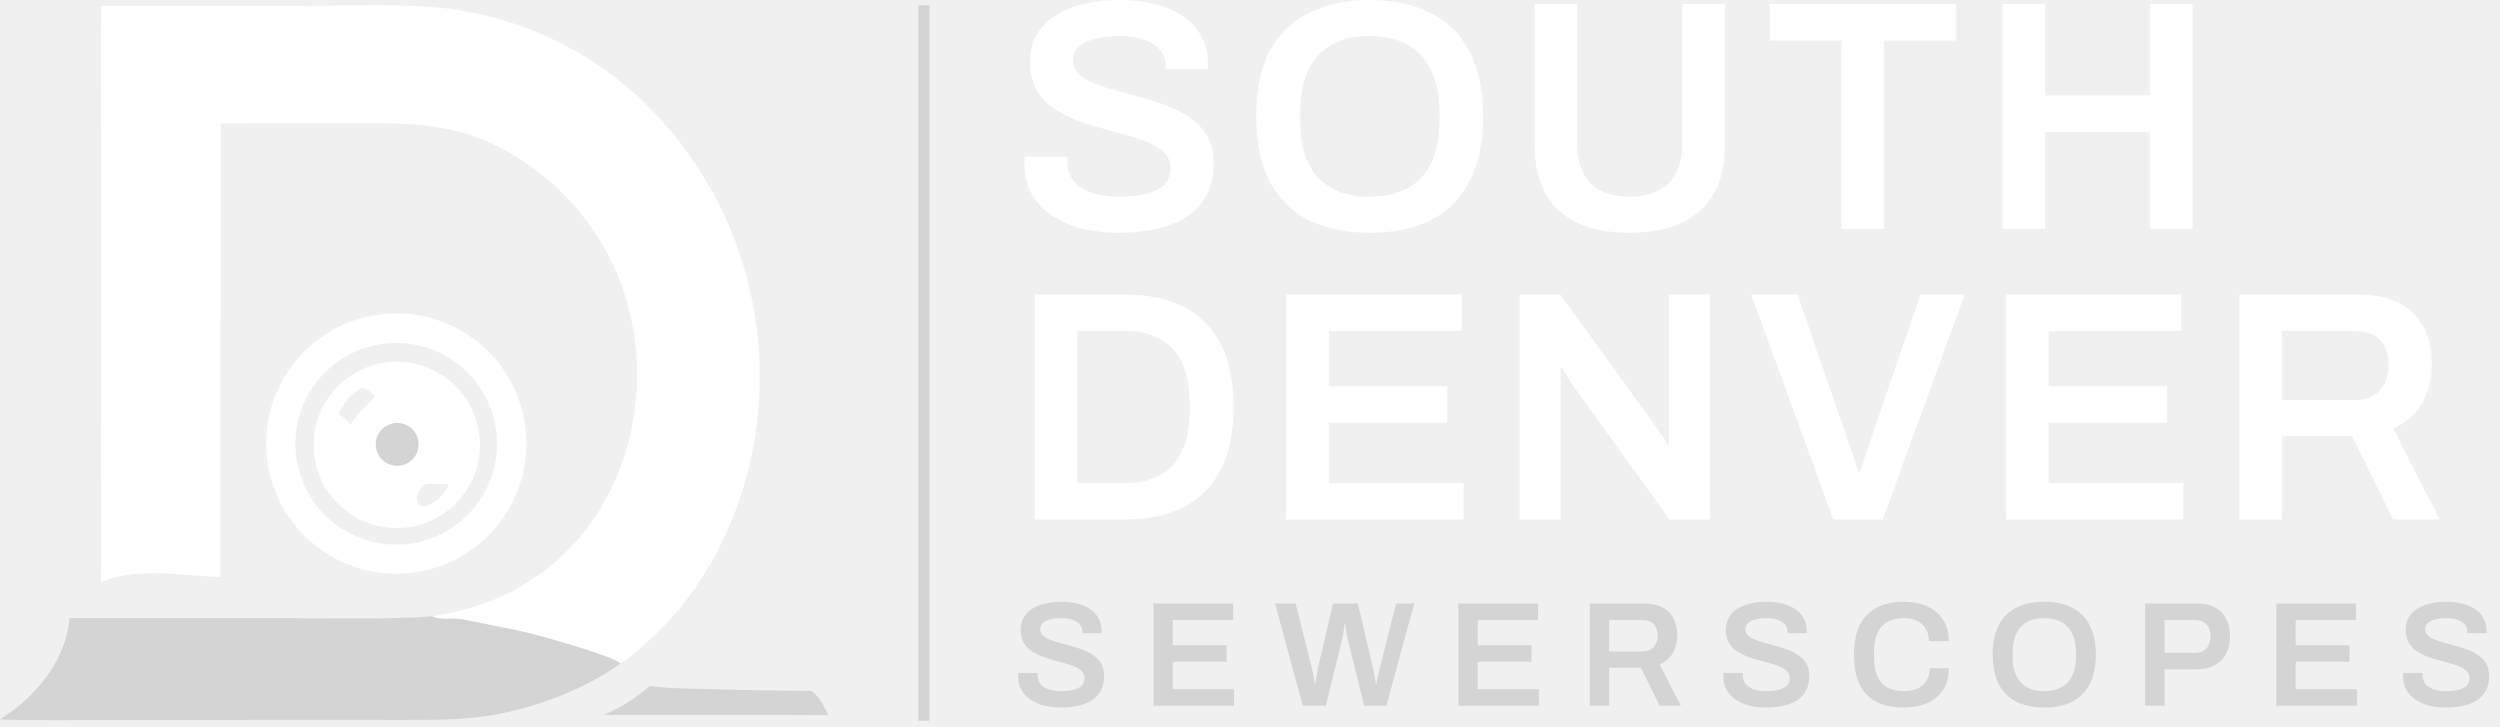
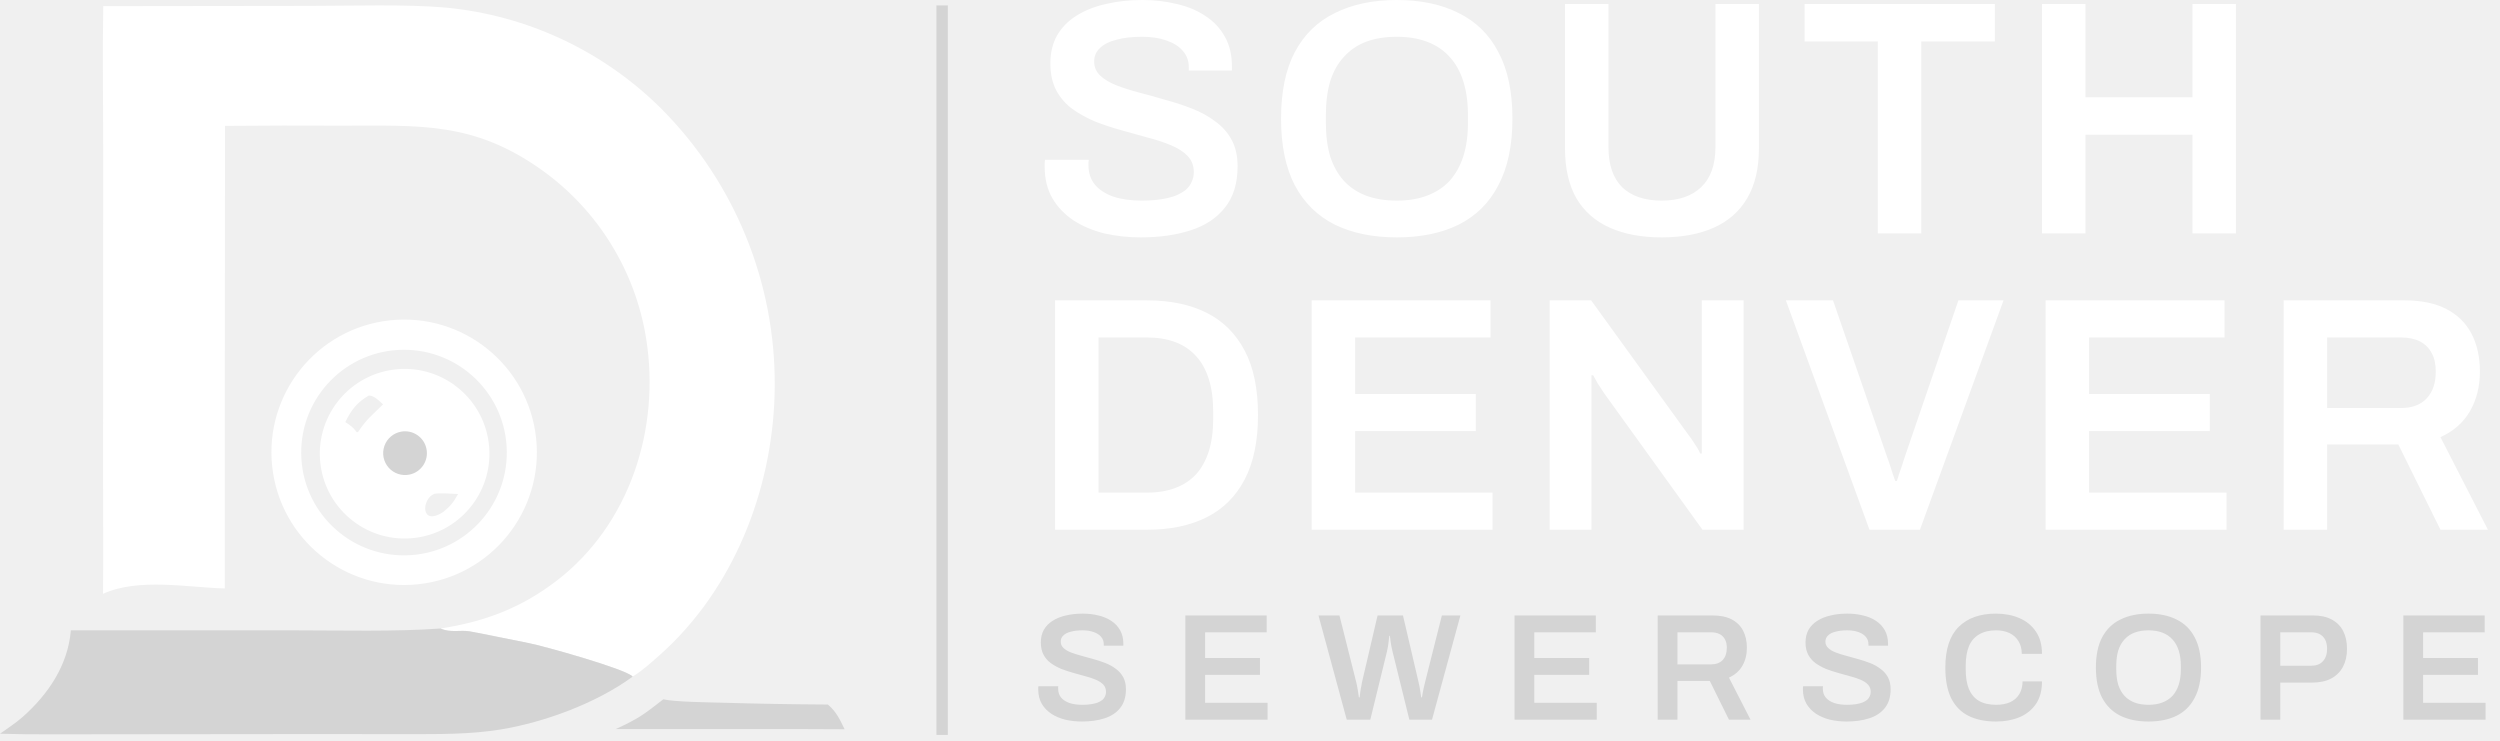
- <svg xmlns="http://www.w3.org/2000/svg" width="671" height="195" viewBox="0 0 671 195" fill="none">
+ <svg xmlns="http://www.w3.org/2000/svg" width="658" height="195" viewBox="0 0 658 195" fill="none">
  <path d="M27.176 1.619L81.618 1.547C92.255 1.544 107.118 1.073 117.251 1.995C138.805 4.013 158.974 13.504 174.268 28.825C193.422 48.176 204.086 74.355 203.909 101.582C203.789 126.955 194.134 152.952 175.692 170.513C173.689 172.42 168.87 176.776 166.511 178.068C164.782 176.091 142.978 169.99 139.163 169.26C134.491 168.367 128.513 167.048 123.675 166.185C121.213 165.746 118.557 166.604 115.96 165.418C127.576 163.626 137.185 160.023 146.576 152.796C165.75 138.04 173.84 112.818 170.081 89.199C167.272 71.452 157.516 55.553 142.965 45.012C124.805 31.915 110.565 33.09 89.763 33.075C79.584 33.019 69.406 33.038 59.227 33.132L59.169 102.031L59.16 154.88C49.681 154.659 36.48 152.009 27.114 156.295C27.232 146.122 27.11 135.816 27.131 125.626L27.16 39.703C27.164 27.115 26.953 14.157 27.176 1.619Z" fill="white" />
  <path d="M103.522 97.295C115.771 95.649 127.026 104.268 128.629 116.522C130.232 128.776 121.572 140.001 109.312 141.56C97.114 143.111 85.958 134.505 84.363 122.312C82.769 110.119 91.336 98.934 103.522 97.295ZM120.565 130.024C118.766 129.937 116.02 129.717 114.318 129.959C110.936 131.304 110.605 138.669 116.671 134.752C118.665 133.085 119.295 132.306 120.565 130.024ZM97.081 104.095C93.951 105.934 92.481 107.834 90.888 111.092C92.225 111.971 92.963 112.461 93.904 113.774L94.231 113.714C96.639 110.123 97.844 109.401 100.823 106.425C99.804 105.506 98.477 104.098 97.081 104.095Z" fill="white" />
  <path d="M102.58 84.32C121.783 82.223 139.042 96.11 141.103 115.317C143.165 134.524 129.246 151.757 110.035 153.782C90.876 155.802 73.698 141.927 71.641 122.772C69.586 103.616 83.428 86.412 102.58 84.32ZM106.099 92.062C91.106 92.192 79.077 104.491 79.28 119.483C79.484 134.476 91.842 146.445 106.834 146.168C121.722 145.893 133.589 133.639 133.388 118.75C133.186 103.861 120.99 91.932 106.099 92.062Z" fill="white" />
  <path d="M105.605 113.607C108.698 113.062 111.657 115.096 112.256 118.179C112.855 121.262 110.872 124.255 107.8 124.907C105.765 125.339 103.656 124.639 102.282 123.077C100.909 121.515 100.485 119.333 101.174 117.37C101.863 115.407 103.557 113.969 105.605 113.607Z" fill="#D4D4D4" />
-   <path d="M18.646 165.912L77.418 165.905C89.314 165.908 104.368 166.291 115.96 165.418C118.557 166.604 121.213 165.746 123.675 166.185C128.513 167.048 134.491 168.367 139.163 169.26C142.978 169.99 164.782 176.091 166.51 178.068C166.486 178.095 166.461 178.121 166.436 178.148C156.867 185.118 143.271 190.108 131.786 191.996C123.711 193.323 115.411 193.212 107.599 193.224L81.134 193.205L27.247 193.263C18.181 193.241 9.053 193.389 0 193.12C1.97 191.691 4.056 190.378 5.88 188.773C12.672 182.795 17.898 175.061 18.646 165.912Z" fill="#D4D4D4" />
+   <path d="M18.646 165.912L77.418 165.905C89.314 165.908 104.368 166.291 115.96 165.418C118.557 166.604 121.213 165.746 123.675 166.185C128.512 167.048 134.49 168.367 139.163 169.26C142.978 169.99 164.782 176.091 166.51 178.068C166.486 178.095 166.461 178.121 166.436 178.148C156.867 185.118 143.271 190.108 131.786 191.996C123.711 193.323 115.411 193.212 107.599 193.224L81.134 193.205L27.247 193.263C18.181 193.241 9.053 193.389 0 193.12C1.97 191.691 4.056 190.378 5.88 188.773C12.672 182.795 17.898 175.061 18.646 165.912Z" fill="#D4D4D4" />
  <path d="M174.587 184.057C177.525 184.752 186.384 184.855 189.573 184.938C199.014 185.216 208.459 185.381 217.904 185.435C220.166 187.367 221.029 189.345 222.304 191.941L210.801 191.891L162.035 191.897C168.109 189.102 169.393 188.108 174.587 184.057Z" fill="#D4D4D4" />
  <path d="M277.688 139.424V79.056H301.888C307.989 79.056 313.211 80.141 317.552 82.312C321.893 84.483 325.237 87.797 327.584 92.256C329.931 96.656 331.104 102.317 331.104 109.24C331.104 116.104 329.931 121.765 327.584 126.224C325.237 130.683 321.893 133.997 317.552 136.168C313.211 138.339 307.989 139.424 301.888 139.424H277.688ZM289.128 129.656H301.888C304.704 129.656 307.197 129.245 309.368 128.424C311.539 127.603 313.357 126.4 314.824 124.816C316.291 123.173 317.405 121.149 318.168 118.744C318.931 116.28 319.312 113.435 319.312 110.208V108.36C319.312 105.075 318.931 102.229 318.168 99.824C317.405 97.36 316.291 95.336 314.824 93.752C313.357 92.109 311.539 90.877 309.368 90.056C307.197 89.235 304.704 88.824 301.888 88.824H289.128V129.656ZM345.231 139.424V79.056H392.311V88.824H356.671V103.696H388.439V113.464H356.671V129.656H392.839V139.424H345.231ZM407.876 139.424V79.056H418.788L444.572 114.696C444.866 115.048 445.218 115.547 445.628 116.192C446.039 116.779 446.42 117.365 446.772 117.952C447.124 118.539 447.359 119.008 447.476 119.36H447.916C447.916 118.539 447.916 117.747 447.916 116.984C447.916 116.221 447.916 115.459 447.916 114.696V79.056H458.916V139.424H448.092L422.22 103.52C421.751 102.816 421.194 101.965 420.548 100.968C419.962 99.912 419.551 99.179 419.316 98.768H418.876C418.876 99.531 418.876 100.323 418.876 101.144C418.876 101.907 418.876 102.699 418.876 103.52V139.424H407.876ZM492.042 139.424L470.042 79.056H482.45L496.794 120.592C497.028 121.179 497.263 121.853 497.498 122.616C497.732 123.379 497.967 124.112 498.202 124.816C498.436 125.461 498.642 126.048 498.818 126.576H499.258C499.434 126.107 499.61 125.549 499.786 124.904C500.02 124.259 500.255 123.584 500.49 122.88C500.724 122.117 500.959 121.384 501.194 120.68L515.45 79.056H527.33L505.33 139.424H492.042ZM538.409 139.424V79.056H585.489V88.824H549.849V103.696H581.617V113.464H549.849V129.656H586.017V139.424H538.409ZM601.054 139.424V79.056H632.822C637.28 79.056 640.976 79.819 643.91 81.344C646.843 82.869 649.043 85.04 650.51 87.856C651.976 90.672 652.71 93.987 652.71 97.8C652.71 101.731 651.83 105.221 650.07 108.272C648.31 111.264 645.728 113.523 642.326 115.048L654.822 139.424H642.326L631.238 116.984H612.494V139.424H601.054ZM612.494 107.392H631.942C634.875 107.392 637.134 106.541 638.718 104.84C640.302 103.139 641.094 100.792 641.094 97.8C641.094 95.864 640.742 94.251 640.038 92.96C639.334 91.611 638.307 90.584 636.958 89.88C635.608 89.176 633.936 88.824 631.942 88.824H612.494V107.392Z" fill="white" />
  <path d="M300.216 62.48C296.872 62.48 293.675 62.128 290.624 61.424C287.573 60.661 284.875 59.517 282.528 57.992C280.181 56.408 278.333 54.472 276.984 52.184C275.635 49.837 274.96 47.08 274.96 43.912C274.96 43.56 274.96 43.208 274.96 42.856C275.019 42.504 275.048 42.24 275.048 42.064H286.576C286.576 42.181 286.547 42.416 286.488 42.768C286.488 43.061 286.488 43.325 286.488 43.56C286.488 45.496 287.045 47.168 288.16 48.576C289.275 49.925 290.888 50.981 293 51.744C295.112 52.448 297.605 52.8 300.48 52.8C302.416 52.8 304.117 52.683 305.584 52.448C307.109 52.213 308.4 51.891 309.456 51.48C310.571 51.011 311.48 50.483 312.184 49.896C312.888 49.251 313.387 48.547 313.68 47.784C314.032 47.021 314.208 46.2 314.208 45.32C314.208 43.619 313.68 42.211 312.624 41.096C311.568 39.981 310.131 39.043 308.312 38.28C306.552 37.517 304.528 36.843 302.24 36.256C300.011 35.611 297.693 34.965 295.288 34.32C292.941 33.675 290.624 32.912 288.336 32.032C286.107 31.093 284.083 29.979 282.264 28.688C280.504 27.397 279.096 25.784 278.04 23.848C276.984 21.853 276.456 19.477 276.456 16.72C276.456 13.904 277.043 11.44 278.216 9.328C279.448 7.216 281.149 5.485 283.32 4.136C285.549 2.728 288.131 1.701 291.064 1.056C293.997 0.352 297.195 7.10487e-05 300.656 7.10487e-05C303.883 7.10487e-05 306.904 0.352 309.72 1.056C312.595 1.701 315.117 2.757 317.288 4.224C319.459 5.632 321.16 7.451 322.392 9.68C323.624 11.851 324.24 14.461 324.24 17.512V18.568H312.888V17.688C312.888 15.987 312.36 14.549 311.304 13.376C310.307 12.203 308.869 11.293 306.992 10.648C305.173 10.003 303.032 9.68 300.568 9.68C297.928 9.68 295.669 9.944 293.792 10.472C291.915 10.941 290.477 11.675 289.48 12.672C288.483 13.611 287.984 14.784 287.984 16.192C287.984 17.659 288.512 18.891 289.568 19.888C290.624 20.885 292.032 21.736 293.792 22.44C295.611 23.144 297.635 23.789 299.864 24.376C302.152 24.963 304.469 25.608 306.816 26.312C309.221 26.957 311.539 27.72 313.768 28.6C316.056 29.48 318.08 30.595 319.84 31.944C321.659 33.235 323.096 34.848 324.152 36.784C325.208 38.72 325.736 41.037 325.736 43.736C325.736 48.253 324.621 51.891 322.392 54.648C320.221 57.405 317.2 59.4 313.328 60.632C309.515 61.864 305.144 62.48 300.216 62.48ZM367.623 62.48C361.346 62.48 355.919 61.365 351.343 59.136C346.767 56.848 343.247 53.387 340.783 48.752C338.378 44.117 337.175 38.28 337.175 31.24C337.175 24.141 338.378 18.304 340.783 13.728C343.247 9.093 346.767 5.661 351.343 3.432C355.919 1.144 361.346 7.10487e-05 367.623 7.10487e-05C373.959 7.10487e-05 379.386 1.144 383.903 3.432C388.479 5.661 391.97 9.093 394.375 13.728C396.839 18.304 398.071 24.141 398.071 31.24C398.071 38.28 396.839 44.117 394.375 48.752C391.97 53.387 388.479 56.848 383.903 59.136C379.386 61.365 373.959 62.48 367.623 62.48ZM367.623 52.8C370.674 52.8 373.343 52.36 375.631 51.48C377.978 50.6 379.943 49.309 381.527 47.608C383.111 45.848 384.314 43.707 385.135 41.184C385.957 38.603 386.367 35.64 386.367 32.296V30.36C386.367 26.957 385.957 23.965 385.135 21.384C384.314 18.803 383.111 16.661 381.527 14.96C379.943 13.2 377.978 11.88 375.631 11C373.343 10.12 370.674 9.68 367.623 9.68C364.573 9.68 361.874 10.12 359.527 11C357.239 11.88 355.303 13.2 353.719 14.96C352.135 16.661 350.933 18.803 350.111 21.384C349.349 23.965 348.967 26.957 348.967 30.36V32.296C348.967 35.64 349.349 38.603 350.111 41.184C350.933 43.707 352.135 45.848 353.719 47.608C355.303 49.309 357.239 50.6 359.527 51.48C361.874 52.36 364.573 52.8 367.623 52.8ZM437.339 62.48C432.059 62.48 427.513 61.629 423.699 59.928C419.886 58.227 416.953 55.645 414.899 52.184C412.905 48.664 411.907 44.293 411.907 39.072V1.056H423.347V38.72C423.347 43.355 424.55 46.875 426.955 49.28C429.419 51.627 432.881 52.8 437.339 52.8C441.798 52.8 445.259 51.627 447.723 49.28C450.246 46.875 451.507 43.355 451.507 38.72V1.056H462.947V39.072C462.947 44.293 461.921 48.664 459.867 52.184C457.814 55.645 454.881 58.227 451.067 59.928C447.254 61.629 442.678 62.48 437.339 62.48ZM494.243 61.424V10.912H474.971V1.056H525.043V10.912H505.683V61.424H494.243ZM537.463 61.424V1.056H548.903V25.608H577.063V1.056H588.503V61.424H577.063V35.464H548.903V61.424H537.463Z" fill="white" />
-   <path d="M284.746 189.904C283.226 189.904 281.773 189.744 280.386 189.424C279 189.077 277.773 188.557 276.706 187.864C275.64 187.144 274.8 186.264 274.186 185.224C273.573 184.157 273.266 182.904 273.266 181.464C273.266 181.304 273.266 181.144 273.266 180.984C273.293 180.824 273.306 180.704 273.306 180.624H278.546C278.546 180.677 278.533 180.784 278.506 180.944C278.506 181.077 278.506 181.197 278.506 181.304C278.506 182.184 278.76 182.944 279.266 183.584C279.773 184.197 280.506 184.677 281.466 185.024C282.426 185.344 283.56 185.504 284.866 185.504C285.746 185.504 286.52 185.451 287.186 185.344C287.88 185.237 288.466 185.091 288.946 184.904C289.453 184.691 289.866 184.451 290.186 184.184C290.506 183.891 290.733 183.571 290.866 183.224C291.026 182.877 291.106 182.504 291.106 182.104C291.106 181.331 290.866 180.691 290.386 180.184C289.906 179.677 289.253 179.251 288.426 178.904C287.626 178.557 286.706 178.251 285.666 177.984C284.653 177.691 283.6 177.397 282.506 177.104C281.44 176.811 280.386 176.464 279.346 176.064C278.333 175.637 277.413 175.131 276.586 174.544C275.786 173.957 275.146 173.224 274.666 172.344C274.186 171.437 273.946 170.357 273.946 169.104C273.946 167.824 274.213 166.704 274.746 165.744C275.306 164.784 276.08 163.997 277.066 163.384C278.08 162.744 279.253 162.277 280.586 161.984C281.92 161.664 283.373 161.504 284.946 161.504C286.413 161.504 287.786 161.664 289.066 161.984C290.373 162.277 291.52 162.757 292.506 163.424C293.493 164.064 294.266 164.891 294.826 165.904C295.386 166.891 295.666 168.077 295.666 169.464V169.944H290.506V169.544C290.506 168.771 290.266 168.117 289.786 167.584C289.333 167.051 288.68 166.637 287.826 166.344C287 166.051 286.026 165.904 284.906 165.904C283.706 165.904 282.68 166.024 281.826 166.264C280.973 166.477 280.32 166.811 279.866 167.264C279.413 167.691 279.186 168.224 279.186 168.864C279.186 169.531 279.426 170.091 279.906 170.544C280.386 170.997 281.026 171.384 281.826 171.704C282.653 172.024 283.573 172.317 284.586 172.584C285.626 172.851 286.68 173.144 287.746 173.464C288.84 173.757 289.893 174.104 290.906 174.504C291.946 174.904 292.866 175.411 293.666 176.024C294.493 176.611 295.146 177.344 295.626 178.224C296.106 179.104 296.346 180.157 296.346 181.384C296.346 183.437 295.84 185.091 294.826 186.344C293.84 187.597 292.466 188.504 290.706 189.064C288.973 189.624 286.986 189.904 284.746 189.904ZM309.586 189.424V161.984H330.986V166.424H314.786V173.184H329.226V177.624H314.786V184.984H331.226V189.424H309.586ZM349.661 189.424L342.221 161.984H347.741L352.181 179.624C352.261 179.891 352.341 180.264 352.421 180.744C352.501 181.197 352.581 181.677 352.661 182.184C352.741 182.691 352.808 183.144 352.861 183.544H353.061C353.114 183.224 353.154 182.877 353.181 182.504C353.234 182.131 353.288 181.757 353.341 181.384C353.421 181.011 353.488 180.677 353.541 180.384C353.594 180.064 353.634 179.811 353.661 179.624L357.781 161.984H364.461L368.581 179.624C368.661 179.891 368.741 180.264 368.821 180.744C368.901 181.197 368.981 181.677 369.061 182.184C369.141 182.691 369.208 183.144 369.261 183.544H369.461C369.514 183.251 369.568 182.931 369.621 182.584C369.701 182.211 369.768 181.851 369.821 181.504C369.901 181.131 369.981 180.784 370.061 180.464C370.141 180.144 370.208 179.864 370.261 179.624L374.701 161.984H379.581L372.101 189.424H366.141L361.701 171.424C361.621 171.051 361.528 170.624 361.421 170.144C361.341 169.637 361.261 169.144 361.181 168.664C361.128 168.157 361.074 167.717 361.021 167.344H360.861C360.834 167.744 360.781 168.211 360.701 168.744C360.648 169.251 360.581 169.744 360.501 170.224C360.421 170.704 360.341 171.104 360.261 171.424L355.861 189.424H349.661ZM391.425 189.424V161.984H412.825V166.424H396.625V173.184H411.065V177.624H396.625V184.984H413.065V189.424H391.425ZM426.7 189.424V161.984H441.14C443.167 161.984 444.847 162.331 446.18 163.024C447.513 163.717 448.513 164.704 449.18 165.984C449.847 167.264 450.18 168.771 450.18 170.504C450.18 172.291 449.78 173.877 448.98 175.264C448.18 176.624 447.007 177.651 445.46 178.344L451.14 189.424H445.46L440.42 179.224H431.9V189.424H426.7ZM431.9 174.864H440.74C442.073 174.864 443.1 174.477 443.82 173.704C444.54 172.931 444.9 171.864 444.9 170.504C444.9 169.624 444.74 168.891 444.42 168.304C444.1 167.691 443.633 167.224 443.02 166.904C442.407 166.584 441.647 166.424 440.74 166.424H431.9V174.864ZM474.012 189.904C472.492 189.904 471.039 189.744 469.652 189.424C468.265 189.077 467.039 188.557 465.972 187.864C464.905 187.144 464.065 186.264 463.452 185.224C462.839 184.157 462.532 182.904 462.532 181.464C462.532 181.304 462.532 181.144 462.532 180.984C462.559 180.824 462.572 180.704 462.572 180.624H467.812C467.812 180.677 467.799 180.784 467.772 180.944C467.772 181.077 467.772 181.197 467.772 181.304C467.772 182.184 468.025 182.944 468.532 183.584C469.039 184.197 469.772 184.677 470.732 185.024C471.692 185.344 472.825 185.504 474.132 185.504C475.012 185.504 475.785 185.451 476.452 185.344C477.145 185.237 477.732 185.091 478.212 184.904C478.719 184.691 479.132 184.451 479.452 184.184C479.772 183.891 479.999 183.571 480.132 183.224C480.292 182.877 480.372 182.504 480.372 182.104C480.372 181.331 480.132 180.691 479.652 180.184C479.172 179.677 478.519 179.251 477.692 178.904C476.892 178.557 475.972 178.251 474.932 177.984C473.919 177.691 472.865 177.397 471.772 177.104C470.705 176.811 469.652 176.464 468.612 176.064C467.599 175.637 466.679 175.131 465.852 174.544C465.052 173.957 464.412 173.224 463.932 172.344C463.452 171.437 463.212 170.357 463.212 169.104C463.212 167.824 463.479 166.704 464.012 165.744C464.572 164.784 465.345 163.997 466.332 163.384C467.345 162.744 468.519 162.277 469.852 161.984C471.185 161.664 472.639 161.504 474.212 161.504C475.679 161.504 477.052 161.664 478.332 161.984C479.639 162.277 480.785 162.757 481.772 163.424C482.759 164.064 483.532 164.891 484.092 165.904C484.652 166.891 484.932 168.077 484.932 169.464V169.944H479.772V169.544C479.772 168.771 479.532 168.117 479.052 167.584C478.599 167.051 477.945 166.637 477.092 166.344C476.265 166.051 475.292 165.904 474.172 165.904C472.972 165.904 471.945 166.024 471.092 166.264C470.239 166.477 469.585 166.811 469.132 167.264C468.679 167.691 468.452 168.224 468.452 168.864C468.452 169.531 468.692 170.091 469.172 170.544C469.652 170.997 470.292 171.384 471.092 171.704C471.919 172.024 472.839 172.317 473.852 172.584C474.892 172.851 475.945 173.144 477.012 173.464C478.105 173.757 479.159 174.104 480.172 174.504C481.212 174.904 482.132 175.411 482.932 176.024C483.759 176.611 484.412 177.344 484.892 178.224C485.372 179.104 485.612 180.157 485.612 181.384C485.612 183.437 485.105 185.091 484.092 186.344C483.105 187.597 481.732 188.504 479.972 189.064C478.239 189.624 476.252 189.904 474.012 189.904ZM510.932 189.904C508.132 189.904 505.732 189.411 503.732 188.424C501.758 187.437 500.238 185.904 499.172 183.824C498.132 181.717 497.612 179.011 497.612 175.704C497.612 170.877 498.785 167.304 501.132 164.984C503.478 162.664 506.745 161.504 510.932 161.504C513.198 161.504 515.238 161.891 517.052 162.664C518.892 163.437 520.345 164.611 521.412 166.184C522.505 167.731 523.052 169.704 523.052 172.104H517.732C517.732 170.771 517.438 169.651 516.852 168.744C516.292 167.811 515.505 167.104 514.492 166.624C513.478 166.144 512.318 165.904 511.012 165.904C509.198 165.904 507.692 166.264 506.492 166.984C505.292 167.677 504.398 168.717 503.812 170.104C503.252 171.491 502.972 173.211 502.972 175.264V176.144C502.972 178.224 503.252 179.957 503.812 181.344C504.398 182.731 505.278 183.771 506.452 184.464C507.652 185.157 509.172 185.504 511.012 185.504C512.398 185.504 513.612 185.277 514.652 184.824C515.692 184.344 516.492 183.651 517.052 182.744C517.638 181.811 517.932 180.677 517.932 179.344H523.052C523.052 181.744 522.518 183.731 521.452 185.304C520.385 186.851 518.932 188.011 517.092 188.784C515.278 189.531 513.225 189.904 510.932 189.904ZM548.68 189.904C545.826 189.904 543.36 189.397 541.28 188.384C539.2 187.344 537.6 185.771 536.48 183.664C535.386 181.557 534.84 178.904 534.84 175.704C534.84 172.477 535.386 169.824 536.48 167.744C537.6 165.637 539.2 164.077 541.28 163.064C543.36 162.024 545.826 161.504 548.68 161.504C551.56 161.504 554.026 162.024 556.08 163.064C558.16 164.077 559.746 165.637 560.84 167.744C561.96 169.824 562.52 172.477 562.52 175.704C562.52 178.904 561.96 181.557 560.84 183.664C559.746 185.771 558.16 187.344 556.08 188.384C554.026 189.397 551.56 189.904 548.68 189.904ZM548.68 185.504C550.066 185.504 551.28 185.304 552.32 184.904C553.386 184.504 554.28 183.917 555 183.144C555.72 182.344 556.266 181.371 556.64 180.224C557.013 179.051 557.2 177.704 557.2 176.184V175.304C557.2 173.757 557.013 172.397 556.64 171.224C556.266 170.051 555.72 169.077 555 168.304C554.28 167.504 553.386 166.904 552.32 166.504C551.28 166.104 550.066 165.904 548.68 165.904C547.293 165.904 546.066 166.104 545 166.504C543.96 166.904 543.08 167.504 542.36 168.304C541.64 169.077 541.093 170.051 540.72 171.224C540.373 172.397 540.2 173.757 540.2 175.304V176.184C540.2 177.704 540.373 179.051 540.72 180.224C541.093 181.371 541.64 182.344 542.36 183.144C543.08 183.917 543.96 184.504 545 184.904C546.066 185.304 547.293 185.504 548.68 185.504ZM575.769 189.424V161.984H589.529C591.555 161.984 593.222 162.344 594.529 163.064C595.862 163.784 596.862 164.797 597.529 166.104C598.195 167.411 598.529 168.971 598.529 170.784C598.529 172.571 598.182 174.131 597.489 175.464C596.795 176.797 595.755 177.837 594.369 178.584C593.009 179.304 591.302 179.664 589.249 179.664H580.969V189.424H575.769ZM580.969 175.224H589.089C590.422 175.224 591.449 174.837 592.169 174.064C592.915 173.264 593.289 172.171 593.289 170.784C593.289 169.851 593.129 169.064 592.809 168.424C592.489 167.784 592.022 167.291 591.409 166.944C590.795 166.597 590.022 166.424 589.089 166.424H580.969V175.224ZM610.966 189.424V161.984H632.366V166.424H616.166V173.184H630.606V177.624H616.166V184.984H632.606V189.424H610.966ZM656.481 189.904C654.961 189.904 653.507 189.744 652.121 189.424C650.734 189.077 649.507 188.557 648.441 187.864C647.374 187.144 646.534 186.264 645.921 185.224C645.307 184.157 645.001 182.904 645.001 181.464C645.001 181.304 645.001 181.144 645.001 180.984C645.027 180.824 645.041 180.704 645.041 180.624H650.281C650.281 180.677 650.267 180.784 650.241 180.944C650.241 181.077 650.241 181.197 650.241 181.304C650.241 182.184 650.494 182.944 651.001 183.584C651.507 184.197 652.241 184.677 653.201 185.024C654.161 185.344 655.294 185.504 656.601 185.504C657.481 185.504 658.254 185.451 658.921 185.344C659.614 185.237 660.201 185.091 660.681 184.904C661.187 184.691 661.601 184.451 661.921 184.184C662.241 183.891 662.467 183.571 662.601 183.224C662.761 182.877 662.841 182.504 662.841 182.104C662.841 181.331 662.601 180.691 662.121 180.184C661.641 179.677 660.987 179.251 660.161 178.904C659.361 178.557 658.441 178.251 657.401 177.984C656.387 177.691 655.334 177.397 654.241 177.104C653.174 176.811 652.121 176.464 651.081 176.064C650.067 175.637 649.147 175.131 648.321 174.544C647.521 173.957 646.881 173.224 646.401 172.344C645.921 171.437 645.681 170.357 645.681 169.104C645.681 167.824 645.947 166.704 646.481 165.744C647.041 164.784 647.814 163.997 648.801 163.384C649.814 162.744 650.987 162.277 652.321 161.984C653.654 161.664 655.107 161.504 656.681 161.504C658.147 161.504 659.521 161.664 660.801 161.984C662.107 162.277 663.254 162.757 664.241 163.424C665.227 164.064 666.001 164.891 666.561 165.904C667.121 166.891 667.401 168.077 667.401 169.464V169.944H662.241V169.544C662.241 168.771 662.001 168.117 661.521 167.584C661.067 167.051 660.414 166.637 659.561 166.344C658.734 166.051 657.761 165.904 656.641 165.904C655.441 165.904 654.414 166.024 653.561 166.264C652.707 166.477 652.054 166.811 651.601 167.264C651.147 167.691 650.921 168.224 650.921 168.864C650.921 169.531 651.161 170.091 651.641 170.544C652.121 170.997 652.761 171.384 653.561 171.704C654.387 172.024 655.307 172.317 656.321 172.584C657.361 172.851 658.414 173.144 659.481 173.464C660.574 173.757 661.627 174.104 662.641 174.504C663.681 174.904 664.601 175.411 665.401 176.024C666.227 176.611 666.881 177.344 667.361 178.224C667.841 179.104 668.081 180.157 668.081 181.384C668.081 183.437 667.574 185.091 666.561 186.344C665.574 187.597 664.201 188.504 662.441 189.064C660.707 189.624 658.721 189.904 656.481 189.904Z" fill="#D4D4D4" />
+   <path d="M284.746 189.904C283.226 189.904 281.773 189.744 280.386 189.424C279 189.077 277.773 188.557 276.706 187.864C275.64 187.144 274.8 186.264 274.186 185.224C273.573 184.157 273.266 182.904 273.266 181.464C273.266 181.304 273.266 181.144 273.266 180.984C273.293 180.824 273.306 180.704 273.306 180.624H278.546C278.546 180.677 278.533 180.784 278.506 180.944C278.506 181.077 278.506 181.197 278.506 181.304C278.506 182.184 278.76 182.944 279.266 183.584C279.773 184.197 280.506 184.677 281.466 185.024C282.426 185.344 283.56 185.504 284.866 185.504C285.746 185.504 286.52 185.451 287.186 185.344C287.88 185.237 288.466 185.091 288.946 184.904C289.453 184.691 289.866 184.451 290.186 184.184C290.506 183.891 290.733 183.571 290.866 183.224C291.026 182.877 291.106 182.504 291.106 182.104C291.106 181.331 290.866 180.691 290.386 180.184C289.906 179.677 289.253 179.251 288.426 178.904C287.626 178.557 286.706 178.251 285.666 177.984C284.653 177.691 283.6 177.397 282.506 177.104C281.44 176.811 280.386 176.464 279.346 176.064C278.333 175.637 277.413 175.131 276.586 174.544C275.786 173.957 275.146 173.224 274.666 172.344C274.186 171.437 273.946 170.357 273.946 169.104C273.946 167.824 274.213 166.704 274.746 165.744C275.306 164.784 276.08 163.997 277.066 163.384C278.08 162.744 279.253 162.277 280.586 161.984C281.92 161.664 283.373 161.504 284.946 161.504C286.413 161.504 287.786 161.664 289.066 161.984C290.373 162.277 291.52 162.757 292.506 163.424C293.493 164.064 294.266 164.891 294.826 165.904C295.386 166.891 295.666 168.077 295.666 169.464V169.944H290.506V169.544C290.506 168.771 290.266 168.117 289.786 167.584C289.333 167.051 288.68 166.637 287.826 166.344C287 166.051 286.026 165.904 284.906 165.904C283.706 165.904 282.68 166.024 281.826 166.264C280.973 166.477 280.32 166.811 279.866 167.264C279.413 167.691 279.186 168.224 279.186 168.864C279.186 169.531 279.426 170.091 279.906 170.544C280.386 170.997 281.026 171.384 281.826 171.704C282.653 172.024 283.573 172.317 284.586 172.584C285.626 172.851 286.68 173.144 287.746 173.464C288.84 173.757 289.893 174.104 290.906 174.504C291.946 174.904 292.866 175.411 293.666 176.024C294.493 176.611 295.146 177.344 295.626 178.224C296.106 179.104 296.346 180.157 296.346 181.384C296.346 183.437 295.84 185.091 294.826 186.344C293.84 187.597 292.466 188.504 290.706 189.064C288.973 189.624 286.986 189.904 284.746 189.904ZM311.986 189.424V161.984H333.386V166.424H317.186V173.184H331.626V177.624H317.186V184.984H333.626V189.424H311.986ZM354.461 189.424L347.021 161.984H352.541L356.981 179.624C357.061 179.891 357.141 180.264 357.221 180.744C357.301 181.197 357.381 181.677 357.461 182.184C357.541 182.691 357.608 183.144 357.661 183.544H357.861C357.914 183.224 357.954 182.877 357.981 182.504C358.034 182.131 358.088 181.757 358.141 181.384C358.221 181.011 358.288 180.677 358.341 180.384C358.394 180.064 358.434 179.811 358.461 179.624L362.581 161.984H369.261L373.381 179.624C373.461 179.891 373.541 180.264 373.621 180.744C373.701 181.197 373.781 181.677 373.861 182.184C373.941 182.691 374.008 183.144 374.061 183.544H374.261C374.314 183.251 374.368 182.931 374.421 182.584C374.501 182.211 374.568 181.851 374.621 181.504C374.701 181.131 374.781 180.784 374.861 180.464C374.941 180.144 375.008 179.864 375.061 179.624L379.501 161.984H384.381L376.901 189.424H370.941L366.501 171.424C366.421 171.051 366.328 170.624 366.221 170.144C366.141 169.637 366.061 169.144 365.981 168.664C365.928 168.157 365.874 167.717 365.821 167.344H365.661C365.634 167.744 365.581 168.211 365.501 168.744C365.448 169.251 365.381 169.744 365.301 170.224C365.221 170.704 365.141 171.104 365.061 171.424L360.661 189.424H354.461ZM398.625 189.424V161.984H420.025V166.424H403.825V173.184H418.265V177.624H403.825V184.984H420.265V189.424H398.625ZM436.3 189.424V161.984H450.74C452.767 161.984 454.447 162.331 455.78 163.024C457.113 163.717 458.113 164.704 458.78 165.984C459.447 167.264 459.78 168.771 459.78 170.504C459.78 172.291 459.38 173.877 458.58 175.264C457.78 176.624 456.607 177.651 455.06 178.344L460.74 189.424H455.06L450.02 179.224H441.5V189.424H436.3ZM441.5 174.864H450.34C451.673 174.864 452.7 174.477 453.42 173.704C454.14 172.931 454.5 171.864 454.5 170.504C454.5 169.624 454.34 168.891 454.02 168.304C453.7 167.691 453.233 167.224 452.62 166.904C452.007 166.584 451.247 166.424 450.34 166.424H441.5V174.864ZM486.012 189.904C484.492 189.904 483.039 189.744 481.652 189.424C480.265 189.077 479.039 188.557 477.972 187.864C476.905 187.144 476.065 186.264 475.452 185.224C474.839 184.157 474.532 182.904 474.532 181.464C474.532 181.304 474.532 181.144 474.532 180.984C474.559 180.824 474.572 180.704 474.572 180.624H479.812C479.812 180.677 479.799 180.784 479.772 180.944C479.772 181.077 479.772 181.197 479.772 181.304C479.772 182.184 480.025 182.944 480.532 183.584C481.039 184.197 481.772 184.677 482.732 185.024C483.692 185.344 484.825 185.504 486.132 185.504C487.012 185.504 487.785 185.451 488.452 185.344C489.145 185.237 489.732 185.091 490.212 184.904C490.719 184.691 491.132 184.451 491.452 184.184C491.772 183.891 491.999 183.571 492.132 183.224C492.292 182.877 492.372 182.504 492.372 182.104C492.372 181.331 492.132 180.691 491.652 180.184C491.172 179.677 490.519 179.251 489.692 178.904C488.892 178.557 487.972 178.251 486.932 177.984C485.919 177.691 484.865 177.397 483.772 177.104C482.705 176.811 481.652 176.464 480.612 176.064C479.599 175.637 478.679 175.131 477.852 174.544C477.052 173.957 476.412 173.224 475.932 172.344C475.452 171.437 475.212 170.357 475.212 169.104C475.212 167.824 475.479 166.704 476.012 165.744C476.572 164.784 477.345 163.997 478.332 163.384C479.345 162.744 480.519 162.277 481.852 161.984C483.185 161.664 484.639 161.504 486.212 161.504C487.679 161.504 489.052 161.664 490.332 161.984C491.639 162.277 492.785 162.757 493.772 163.424C494.759 164.064 495.532 164.891 496.092 165.904C496.652 166.891 496.932 168.077 496.932 169.464V169.944H491.772V169.544C491.772 168.771 491.532 168.117 491.052 167.584C490.599 167.051 489.945 166.637 489.092 166.344C488.265 166.051 487.292 165.904 486.172 165.904C484.972 165.904 483.945 166.024 483.092 166.264C482.239 166.477 481.585 166.811 481.132 167.264C480.679 167.691 480.452 168.224 480.452 168.864C480.452 169.531 480.692 170.091 481.172 170.544C481.652 170.997 482.292 171.384 483.092 171.704C483.919 172.024 484.839 172.317 485.852 172.584C486.892 172.851 487.945 173.144 489.012 173.464C490.105 173.757 491.159 174.104 492.172 174.504C493.212 174.904 494.132 175.411 494.932 176.024C495.759 176.611 496.412 177.344 496.892 178.224C497.372 179.104 497.612 180.157 497.612 181.384C497.612 183.437 497.105 185.091 496.092 186.344C495.105 187.597 493.732 188.504 491.972 189.064C490.239 189.624 488.252 189.904 486.012 189.904ZM525.332 189.904C522.532 189.904 520.132 189.411 518.132 188.424C516.158 187.437 514.638 185.904 513.572 183.824C512.532 181.717 512.012 179.011 512.012 175.704C512.012 170.877 513.185 167.304 515.532 164.984C517.878 162.664 521.145 161.504 525.332 161.504C527.598 161.504 529.638 161.891 531.452 162.664C533.292 163.437 534.745 164.611 535.812 166.184C536.905 167.731 537.452 169.704 537.452 172.104H532.132C532.132 170.771 531.838 169.651 531.252 168.744C530.692 167.811 529.905 167.104 528.892 166.624C527.878 166.144 526.718 165.904 525.412 165.904C523.598 165.904 522.092 166.264 520.892 166.984C519.692 167.677 518.798 168.717 518.212 170.104C517.652 171.491 517.372 173.211 517.372 175.264V176.144C517.372 178.224 517.652 179.957 518.212 181.344C518.798 182.731 519.678 183.771 520.852 184.464C522.052 185.157 523.572 185.504 525.412 185.504C526.798 185.504 528.012 185.277 529.052 184.824C530.092 184.344 530.892 183.651 531.452 182.744C532.038 181.811 532.332 180.677 532.332 179.344H537.452C537.452 181.744 536.918 183.731 535.852 185.304C534.785 186.851 533.332 188.011 531.492 188.784C529.678 189.531 527.625 189.904 525.332 189.904ZM565.48 189.904C562.626 189.904 560.16 189.397 558.08 188.384C556 187.344 554.4 185.771 553.28 183.664C552.186 181.557 551.64 178.904 551.64 175.704C551.64 172.477 552.186 169.824 553.28 167.744C554.4 165.637 556 164.077 558.08 163.064C560.16 162.024 562.626 161.504 565.48 161.504C568.36 161.504 570.826 162.024 572.88 163.064C574.96 164.077 576.546 165.637 577.64 167.744C578.76 169.824 579.32 172.477 579.32 175.704C579.32 178.904 578.76 181.557 577.64 183.664C576.546 185.771 574.96 187.344 572.88 188.384C570.826 189.397 568.36 189.904 565.48 189.904ZM565.48 185.504C566.866 185.504 568.08 185.304 569.12 184.904C570.186 184.504 571.08 183.917 571.8 183.144C572.52 182.344 573.066 181.371 573.44 180.224C573.813 179.051 574 177.704 574 176.184V175.304C574 173.757 573.813 172.397 573.44 171.224C573.066 170.051 572.52 169.077 571.8 168.304C571.08 167.504 570.186 166.904 569.12 166.504C568.08 166.104 566.866 165.904 565.48 165.904C564.093 165.904 562.866 166.104 561.8 166.504C560.76 166.904 559.88 167.504 559.16 168.304C558.44 169.077 557.893 170.051 557.52 171.224C557.173 172.397 557 173.757 557 175.304V176.184C557 177.704 557.173 179.051 557.52 180.224C557.893 181.371 558.44 182.344 559.16 183.144C559.88 183.917 560.76 184.504 561.8 184.904C562.866 185.304 564.093 185.504 565.48 185.504ZM594.969 189.424V161.984H608.729C610.755 161.984 612.422 162.344 613.729 163.064C615.062 163.784 616.062 164.797 616.729 166.104C617.395 167.411 617.729 168.971 617.729 170.784C617.729 172.571 617.382 174.131 616.689 175.464C615.995 176.797 614.955 177.837 613.569 178.584C612.209 179.304 610.502 179.664 608.449 179.664H600.169V189.424H594.969ZM600.169 175.224H608.289C609.622 175.224 610.649 174.837 611.369 174.064C612.115 173.264 612.489 172.171 612.489 170.784C612.489 169.851 612.329 169.064 612.009 168.424C611.689 167.784 611.222 167.291 610.609 166.944C609.995 166.597 609.222 166.424 608.289 166.424H600.169V175.224ZM632.566 189.424V161.984H653.966V166.424H637.766V173.184H652.206V177.624H637.766V184.984H654.206V189.424H632.566Z" fill="#D4D4D4" />
  <line x1="247.966" y1="1.424" x2="247.966" y2="193.424" stroke="#D4D4D4" stroke-width="3" />
</svg>
